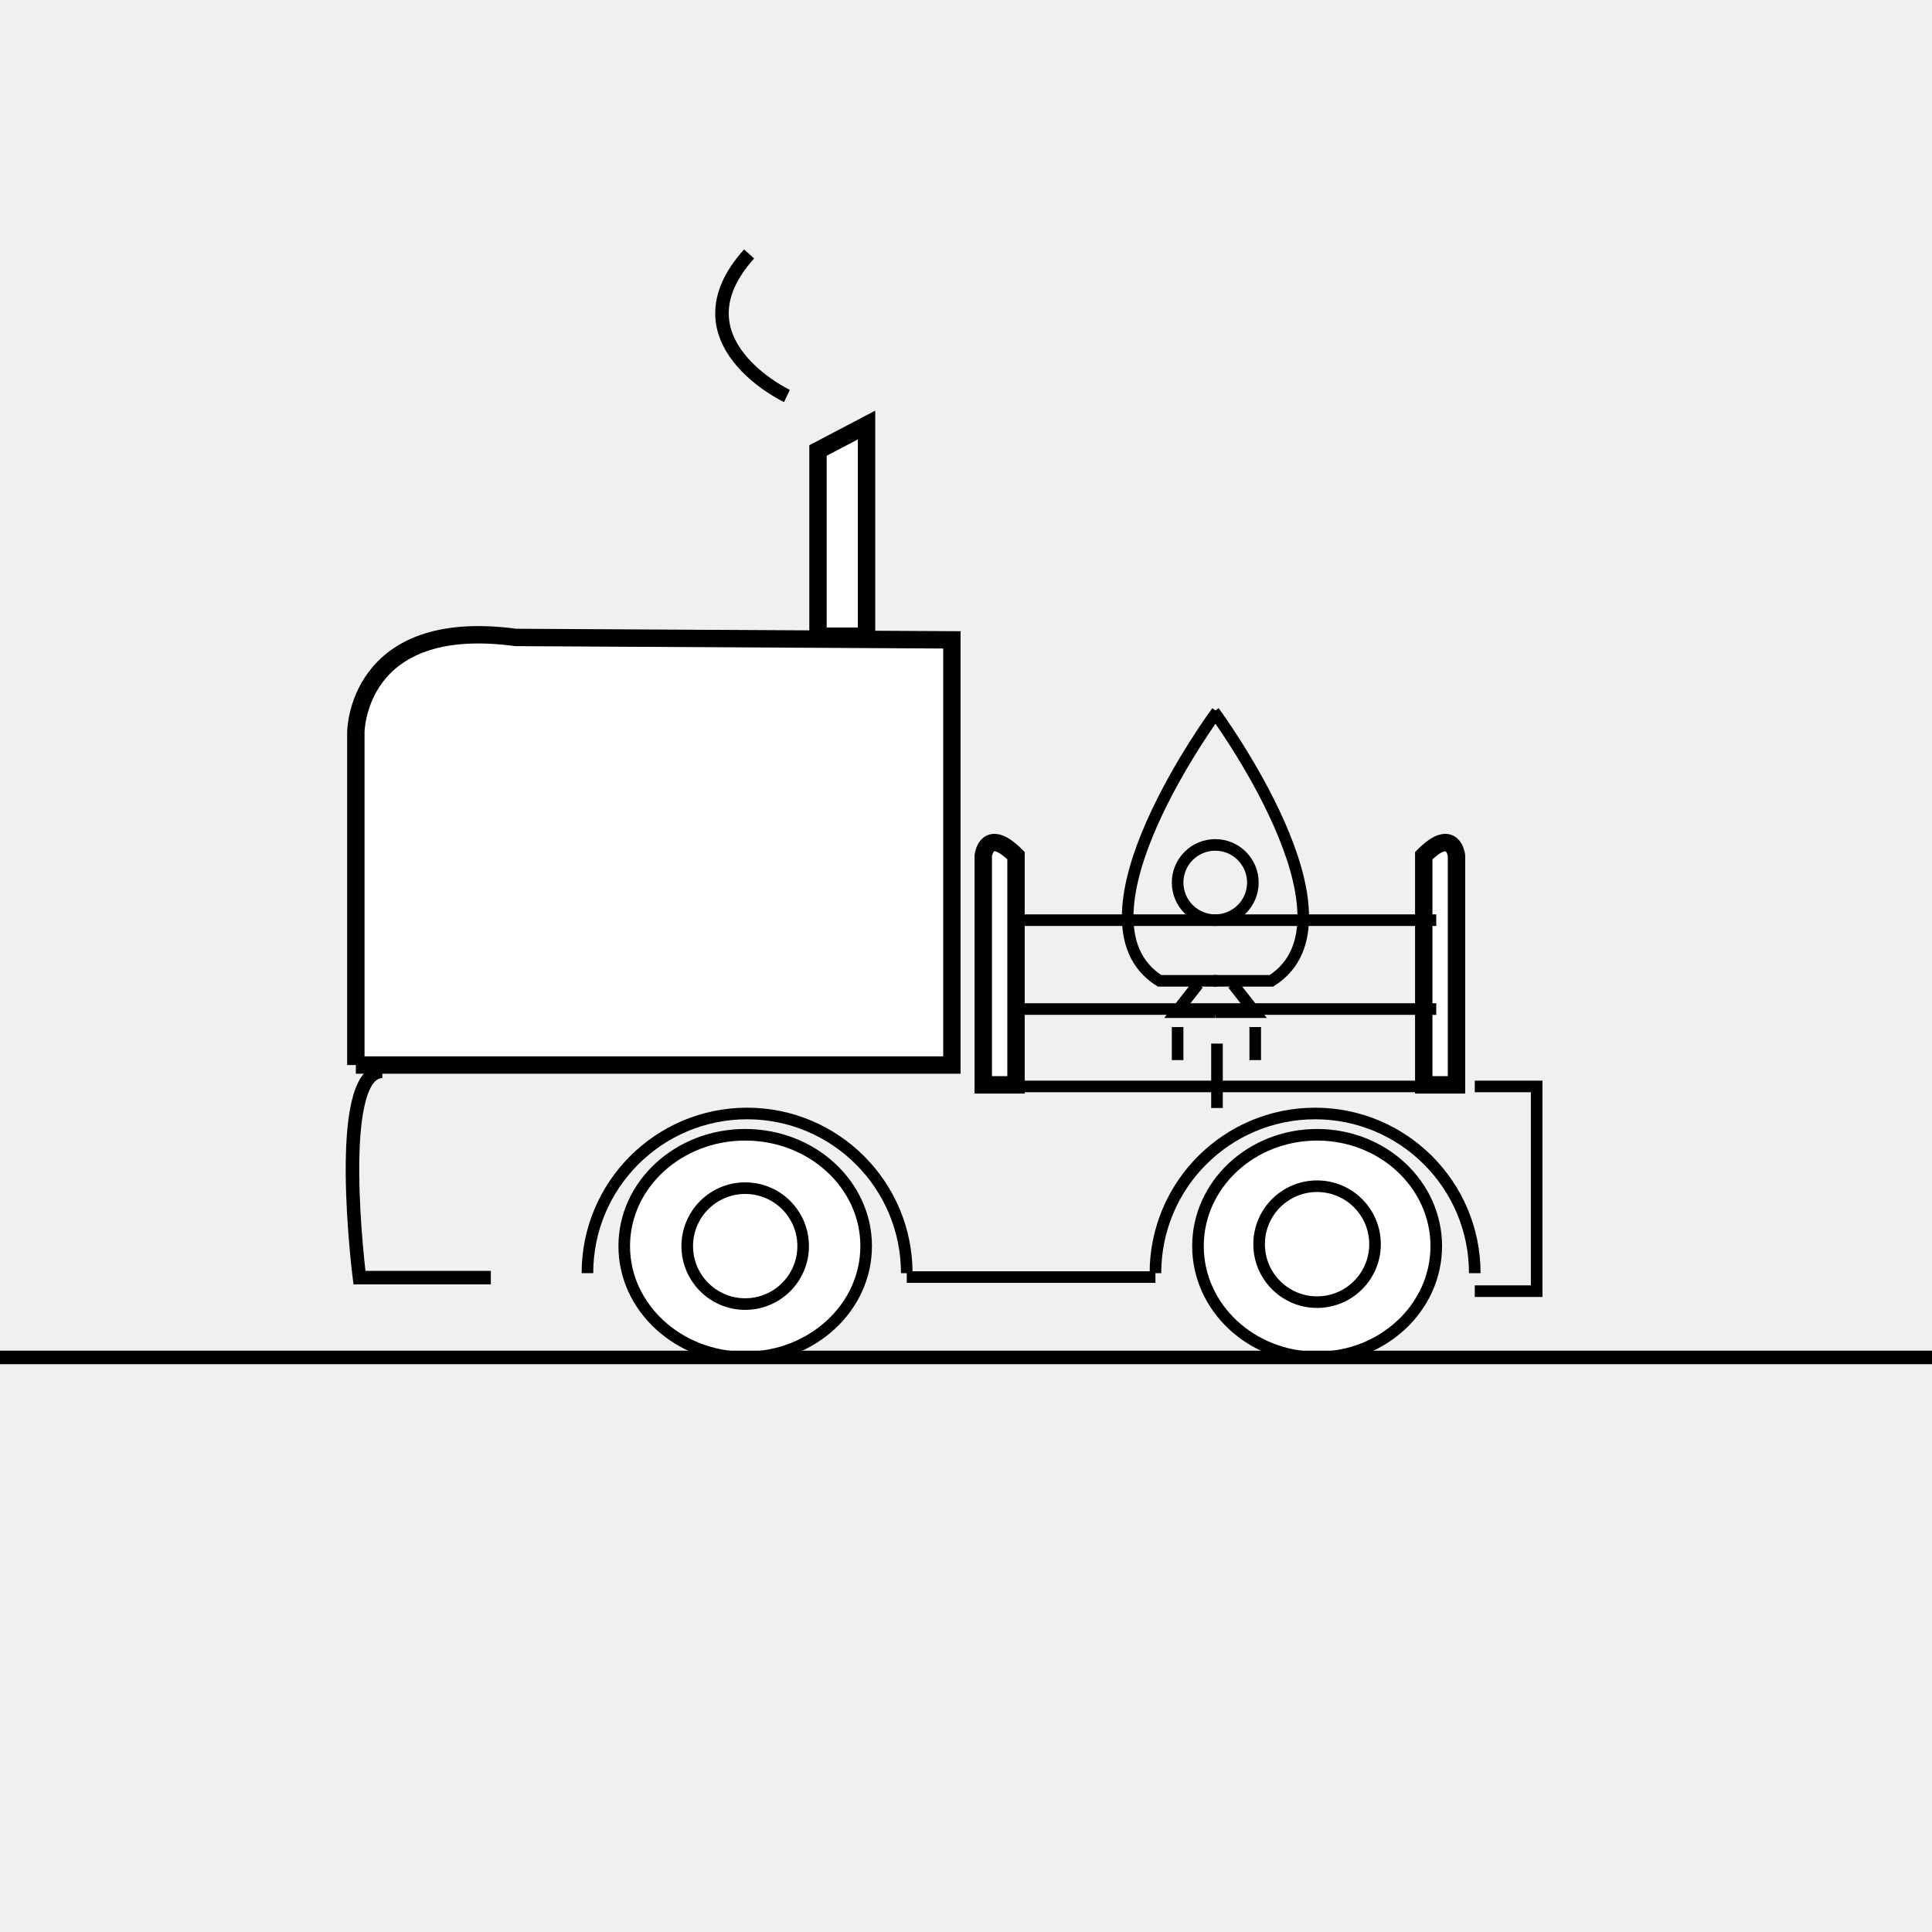
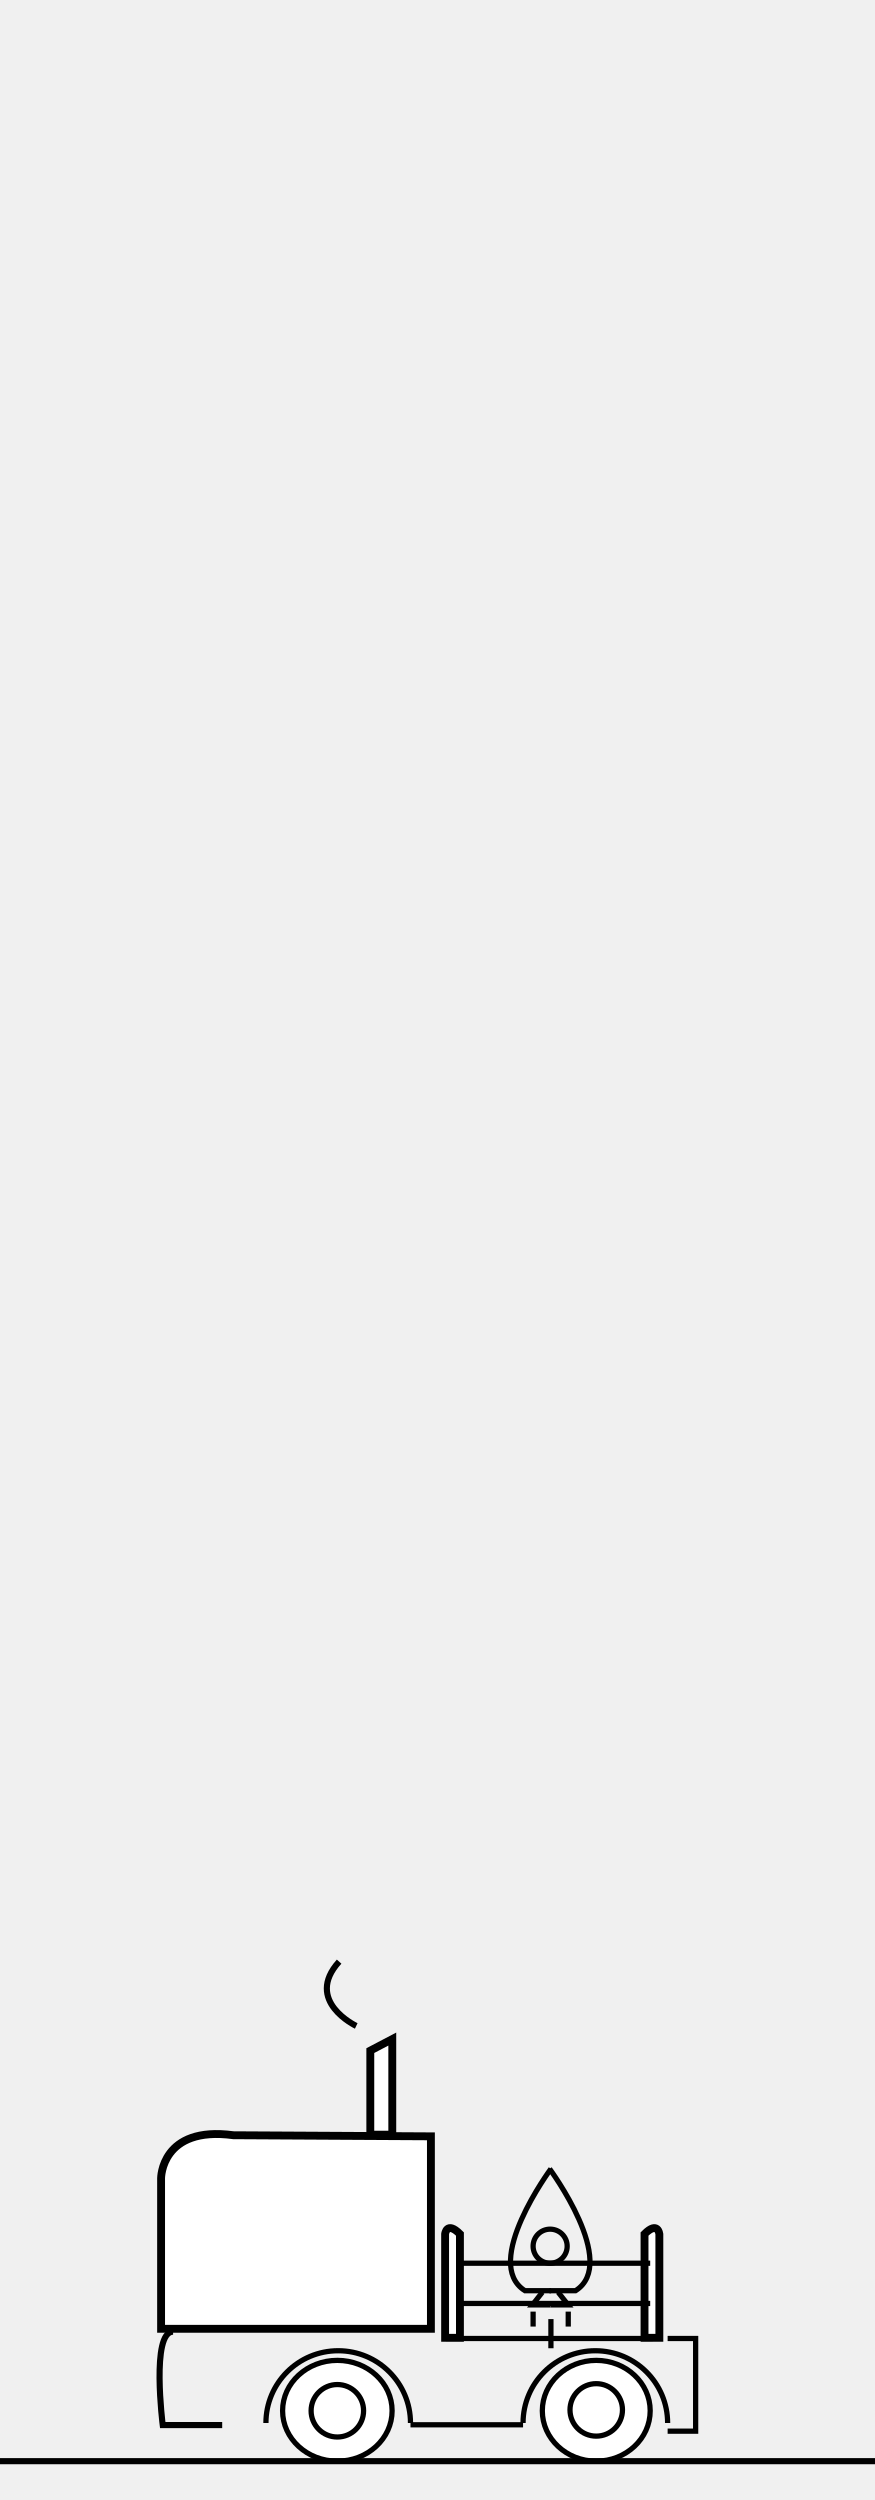
- <svg xmlns="http://www.w3.org/2000/svg" version="1.1" id="truck" x="0px" y="0px" viewBox="0 0 1000 1000" enable-background="new 0 0 1000 1000" xml:space="preserve">
-   <path fill="#FFFFFF" stroke="#000000" stroke-width="9" stroke-miterlimit="10" d="M184.182,551.264v-93.895v-78.246  c0,0,0-60.361,82.717-49.184l225.796,1.257v220.067H184.182z" />
-   <path fill="#FFFFFF" stroke="#000000" stroke-width="9" stroke-miterlimit="10" d="M508.933,442.881c0,0,1.693-15.254,16.948,0  v118.644h-16.948V442.881z" />
-   <path fill="#FFFFFF" stroke="#000000" stroke-width="9" stroke-miterlimit="10" d="M753.88,442.881c0,0-1.693-15.254-16.948,0  v118.644h16.948V442.881z" />
-   <ellipse fill="#FFFFFF" stroke="#000000" stroke-width="6" stroke-miterlimit="10" cx="681.737" cy="644.983" rx="61.669" ry="57.627" />
-   <ellipse fill="#FFFFFF" stroke="#000000" stroke-width="6" stroke-miterlimit="10" cx="385.712" cy="644.983" rx="62.61" ry="57.627" />
-   <path display="none" fill="#FFFFFF" stroke="#000000" stroke-width="5" stroke-miterlimit="10" d="M763.88,577.525  c0,0,33.019-4.066,41.493,9.831v49.491h-58.441c0,0,7.086-29.49-9.609-49.491c0,0-57.373-57.966-125.17,0  c0,0-22.034,22.287,0,47.711l-150.847,1.78c0,0-0.067-39.66-16.983-49.491s-55.898-56.271-125.39,0c0,0-27.085,41.355-8.475,49.491  h-62.712c0,0-11.865-97.576,10.169-82.322l497.491-1.619L763.88,577.525z" />
-   <path fill="none" stroke="#000000" stroke-width="6" stroke-miterlimit="10" d="M304.052,658.983  c0-45.643,37.001-82.644,82.644-82.644s82.644,37.001,82.644,82.644" />
-   <path fill="none" stroke="#000000" stroke-width="6" stroke-miterlimit="10" d="M763.339,658.983  c0-45.643-37.001-82.644-82.644-82.644s-82.644,37.001-82.644,82.644" />
-   <line fill="none" stroke="#000000" stroke-width="6" stroke-miterlimit="10" x1="509.933" y1="562.34" x2="746.406" y2="562.34" />
-   <line fill="none" stroke="#000000" stroke-width="6" stroke-miterlimit="10" x1="469.339" y1="661" x2="598.052" y2="661" />
-   <path fill="none" stroke="#000000" stroke-width="7" stroke-miterlimit="10" d="M254.052,661.305h-56.137h-11.864  c0,0-13.56-106.779,11.864-106.779" />
-   <path fill="none" stroke="#000000" stroke-width="6" stroke-miterlimit="10" d="M753.88,561.525" />
-   <polyline fill="none" stroke="#000000" stroke-width="6" stroke-miterlimit="10" points="763.339,668.305 795.373,668.305   795.373,562.34 763.339,562.34 " />
-   <polygon fill="#FFFFFF" stroke="#000000" stroke-width="9" stroke-miterlimit="10" points="423.392,329.313 423.392,233.183   448.52,219.993 448.52,329.313 " />
+ <svg xmlns="http://www.w3.org/2000/svg" version="1.1" id="truck" x="0px" y="0px" viewBox="0 0 1000 2858.417" enable-background="new 0 0 1000 2858.417" xml:space="preserve">
+   <path fill="#FFFFFF" stroke="#000000" stroke-width="9" stroke-miterlimit="10" d="M184.182,2662.68v-93.895v-78.246  c0,0,0-60.361,82.717-49.184l225.796,1.258v220.066H184.182z" />
+   <path fill="#FFFFFF" stroke="#000000" stroke-width="9" stroke-miterlimit="10" d="M508.933,2554.297c0,0,1.693-15.254,16.948,0  v118.645h-16.948V2554.297z" />
+   <path fill="#FFFFFF" stroke="#000000" stroke-width="9" stroke-miterlimit="10" d="M753.88,2554.297c0,0-1.693-15.254-16.948,0  v118.645h16.948V2554.297z" />
+   <ellipse fill="#FFFFFF" stroke="#000000" stroke-width="6" stroke-miterlimit="10" cx="681.737" cy="2756.4" rx="61.669" ry="57.627" />
+   <ellipse fill="#FFFFFF" stroke="#000000" stroke-width="6" stroke-miterlimit="10" cx="385.712" cy="2756.4" rx="62.61" ry="57.627" />
+   <path display="none" fill="#FFFFFF" stroke="#000000" stroke-width="5" stroke-miterlimit="10" d="M763.88,2435.942  c0,0,33.019-4.066,41.493,9.831v49.491h-58.441c0,0,7.086-29.49-9.609-49.491c0,0-57.373-57.966-125.17,0  c0,0-22.034,22.287,0,47.711l-150.847,1.78c0,0-0.067-39.66-16.983-49.491s-55.898-56.271-125.39,0c0,0-27.085,41.355-8.475,49.491  h-62.712c0,0-11.865-97.576,10.169-82.322l497.491-1.619L763.88,2435.942z" />
+   <path fill="none" stroke="#000000" stroke-width="6" stroke-miterlimit="10" d="M304.052,2770.4  c0-45.643,37.001-82.644,82.644-82.644s82.644,37.001,82.644,82.644" />
+   <path fill="none" stroke="#000000" stroke-width="6" stroke-miterlimit="10" d="M763.339,2770.4  c0-45.643-37.001-82.644-82.644-82.644s-82.644,37.001-82.644,82.644" />
+   <line fill="none" stroke="#000000" stroke-width="6" stroke-miterlimit="10" x1="509.933" y1="2673.756" x2="746.406" y2="2673.756" />
+   <line fill="none" stroke="#000000" stroke-width="6" stroke-miterlimit="10" x1="469.339" y1="2772.417" x2="598.052" y2="2772.417" />
+   <path fill="none" stroke="#000000" stroke-width="7" stroke-miterlimit="10" d="M254.052,2772.721h-56.137h-11.864  c0,0-13.56-106.779,11.864-106.779" />
+   <path fill="none" stroke="#000000" stroke-width="6" stroke-miterlimit="10" d="M753.88,2672.942" />
+   <polyline fill="none" stroke="#000000" stroke-width="6" stroke-miterlimit="10" points="763.339,2779.721 795.373,2779.721   795.373,2673.756 763.339,2673.756 " />
+   <polygon fill="#FFFFFF" stroke="#000000" stroke-width="9" stroke-miterlimit="10" points="423.392,2440.73 423.392,2344.599   448.52,2331.409 448.52,2440.73 " />
  <g id="rocket">
-     <path fill="none" stroke="#010101" stroke-width="6" stroke-miterlimit="10" d="M629.907,368.325   c0,0-79.741,107.714-29.731,139.347H630.1" />
-     <path fill="none" stroke="#010101" stroke-width="6" stroke-miterlimit="10" d="M628.342,368.325   c0,0,79.738,107.714,29.726,139.347h-29.918" />
+     <path fill="none" stroke="#010101" stroke-width="6" stroke-miterlimit="10" d="M629.907,2479.741   c0,0-79.741,107.715-29.731,139.348H630.1" />
+     <path fill="none" stroke="#010101" stroke-width="6" stroke-miterlimit="10" d="M628.342,2479.741   c0,0,79.738,107.715,29.726,139.348h-29.918" />
    <g id="Layer_3_1_">
-       <circle fill="none" stroke="#010101" stroke-width="6" stroke-miterlimit="10" cx="629.006" cy="456.805" r="19.475" />
-       <polyline fill="none" stroke="#010101" stroke-width="6" stroke-miterlimit="10" points="620.149,509.382 608.741,523.913     629.083,523.913   " />
-       <polyline fill="none" stroke="#010101" stroke-width="6" stroke-miterlimit="10" points="638.149,509.382 649.557,523.913     629.215,523.913   " />
-       <line fill="none" stroke="#010101" stroke-width="6" stroke-miterlimit="10" x1="609.529" y1="531.604" x2="609.529" y2="548.703" />
-       <line fill="none" stroke="#010101" stroke-width="6" stroke-miterlimit="10" x1="629.907" y1="540.157" x2="629.907" y2="573.499" />
-       <line fill="none" stroke="#010101" stroke-width="6" stroke-miterlimit="10" x1="649.707" y1="531.604" x2="649.707" y2="548.703" />
+       <circle fill="none" stroke="#010101" stroke-width="6" stroke-miterlimit="10" cx="629.006" cy="2568.222" r="19.475" />
+       <polyline fill="none" stroke="#010101" stroke-width="6" stroke-miterlimit="10" points="620.149,2620.798 608.741,2635.33     629.083,2635.33   " />
+       <polyline fill="none" stroke="#010101" stroke-width="6" stroke-miterlimit="10" points="638.149,2620.798 649.557,2635.33     629.215,2635.33   " />
+       <line fill="none" stroke="#010101" stroke-width="6" stroke-miterlimit="10" x1="609.529" y1="2643.02" x2="609.529" y2="2660.12" />
+       <line fill="none" stroke="#010101" stroke-width="6" stroke-miterlimit="10" x1="629.907" y1="2651.574" x2="629.907" y2="2684.916" />
+       <line fill="none" stroke="#010101" stroke-width="6" stroke-miterlimit="10" x1="649.707" y1="2643.02" x2="649.707" y2="2660.12" />
    </g>
  </g>
-   <line fill="none" stroke="#000000" stroke-width="6" stroke-miterlimit="10" x1="525.881" y1="476.28" x2="743.406" y2="476.28" />
-   <line fill="none" stroke="#000000" stroke-width="6" stroke-miterlimit="10" x1="525.881" y1="522.28" x2="743.406" y2="522.28" />
-   <circle fill="none" stroke="#000000" stroke-width="6" stroke-miterlimit="10" cx="385.712" cy="644.983" r="30" />
-   <circle fill="none" stroke="#000000" stroke-width="6" stroke-miterlimit="10" cx="681.712" cy="643.983" r="30" />
-   <path display="none" fill="#FFFFFF" stroke="#000000" stroke-width="6" stroke-miterlimit="10" d="M213.356,434.102V374.78  c0,0,13.56-28.814,32.204-22.034l45.763-0.033v81.389H213.356z" />
-   <path fill="none" stroke="#000000" stroke-width="7" stroke-miterlimit="10" d="M407.303,204.968c0,0-60.097-28.542-19.563-73.528" />
-   <line fill="none" stroke="#000000" stroke-width="7" stroke-miterlimit="10" x1="0" y1="702.61" x2="1058.085" y2="702.61" />
+   <line fill="none" stroke="#000000" stroke-width="6" stroke-miterlimit="10" x1="525.881" y1="2587.697" x2="743.406" y2="2587.697" />
+   <line fill="none" stroke="#000000" stroke-width="6" stroke-miterlimit="10" x1="525.881" y1="2633.697" x2="743.406" y2="2633.697" />
+   <circle fill="none" stroke="#000000" stroke-width="6" stroke-miterlimit="10" cx="385.712" cy="2756.4" r="30" />
+   <circle fill="none" stroke="#000000" stroke-width="6" stroke-miterlimit="10" cx="681.712" cy="2755.4" r="30" />
+   <path display="none" fill="#FFFFFF" stroke="#000000" stroke-width="6" stroke-miterlimit="10" d="M213.356,2292.518v-59.322  c0,0,13.56-28.814,32.204-22.034l45.763-0.033v81.389H213.356z" />
+   <path fill="none" stroke="#000000" stroke-width="7" stroke-miterlimit="10" d="M407.303,2316.385c0,0-60.097-28.542-19.563-73.528" />
+   <line fill="none" stroke="#000000" stroke-width="7" stroke-miterlimit="10" x1="0" y1="2814.027" x2="1058.085" y2="2814.027" />
</svg>
